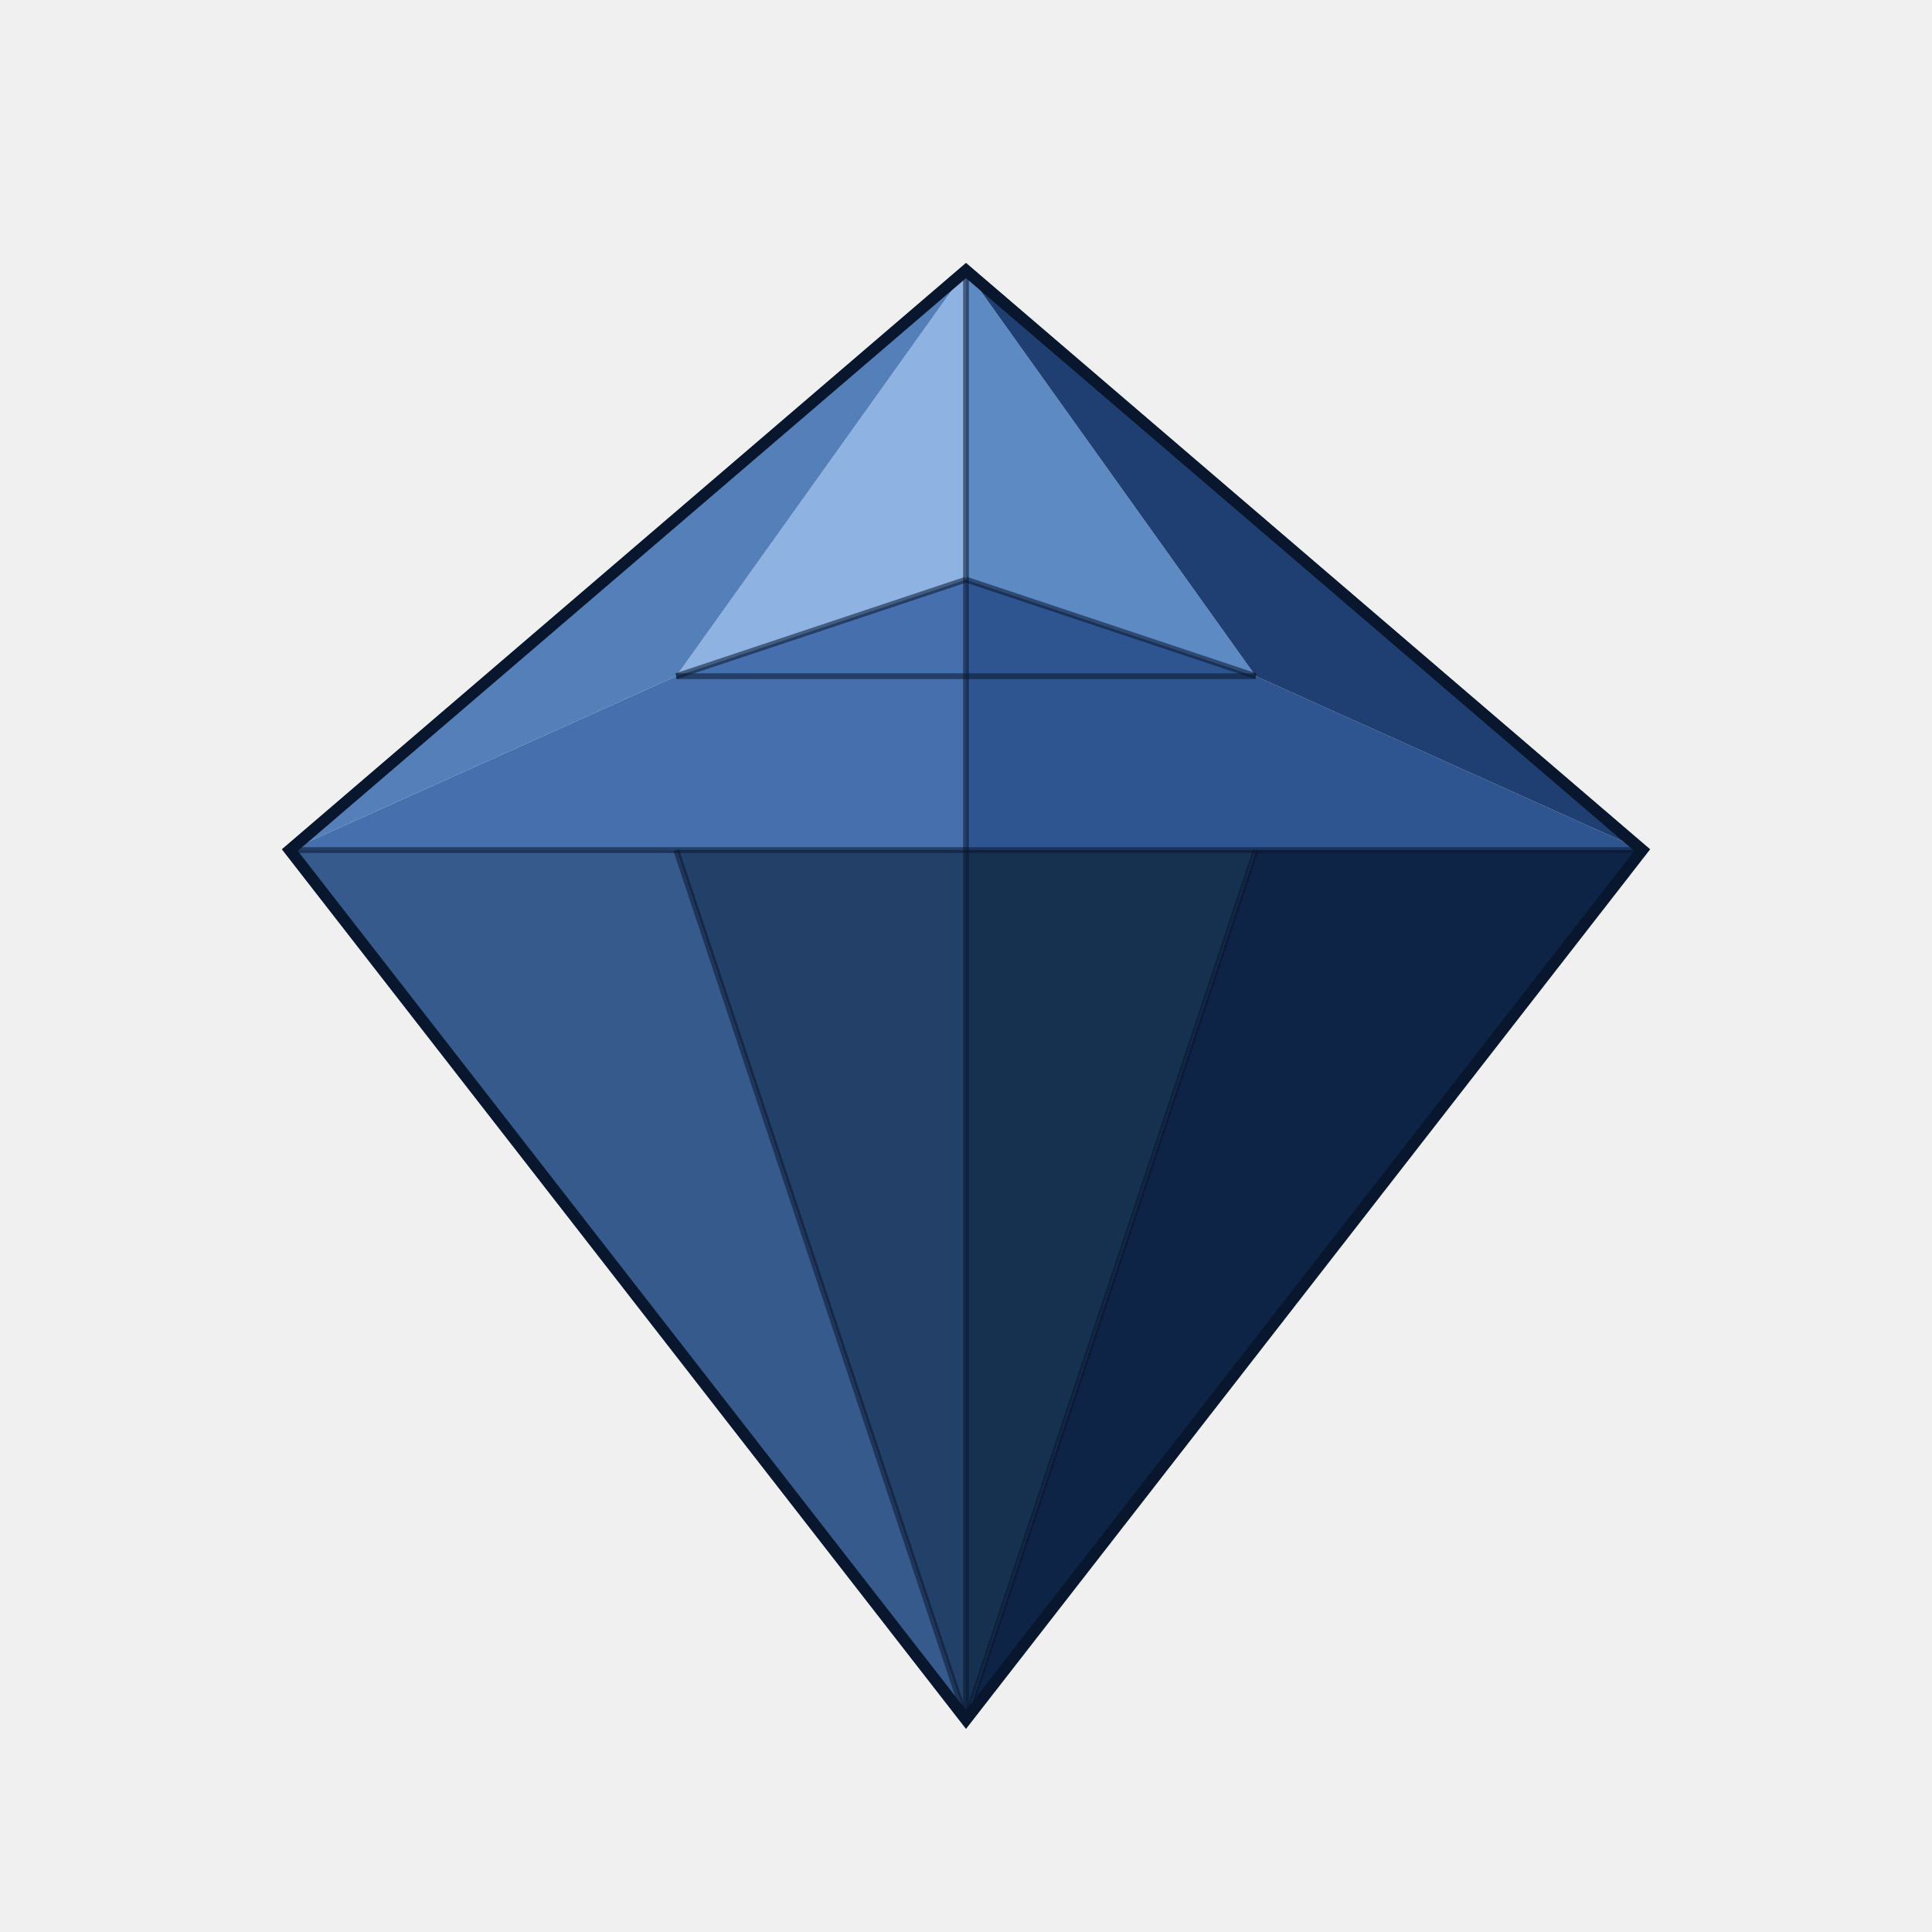
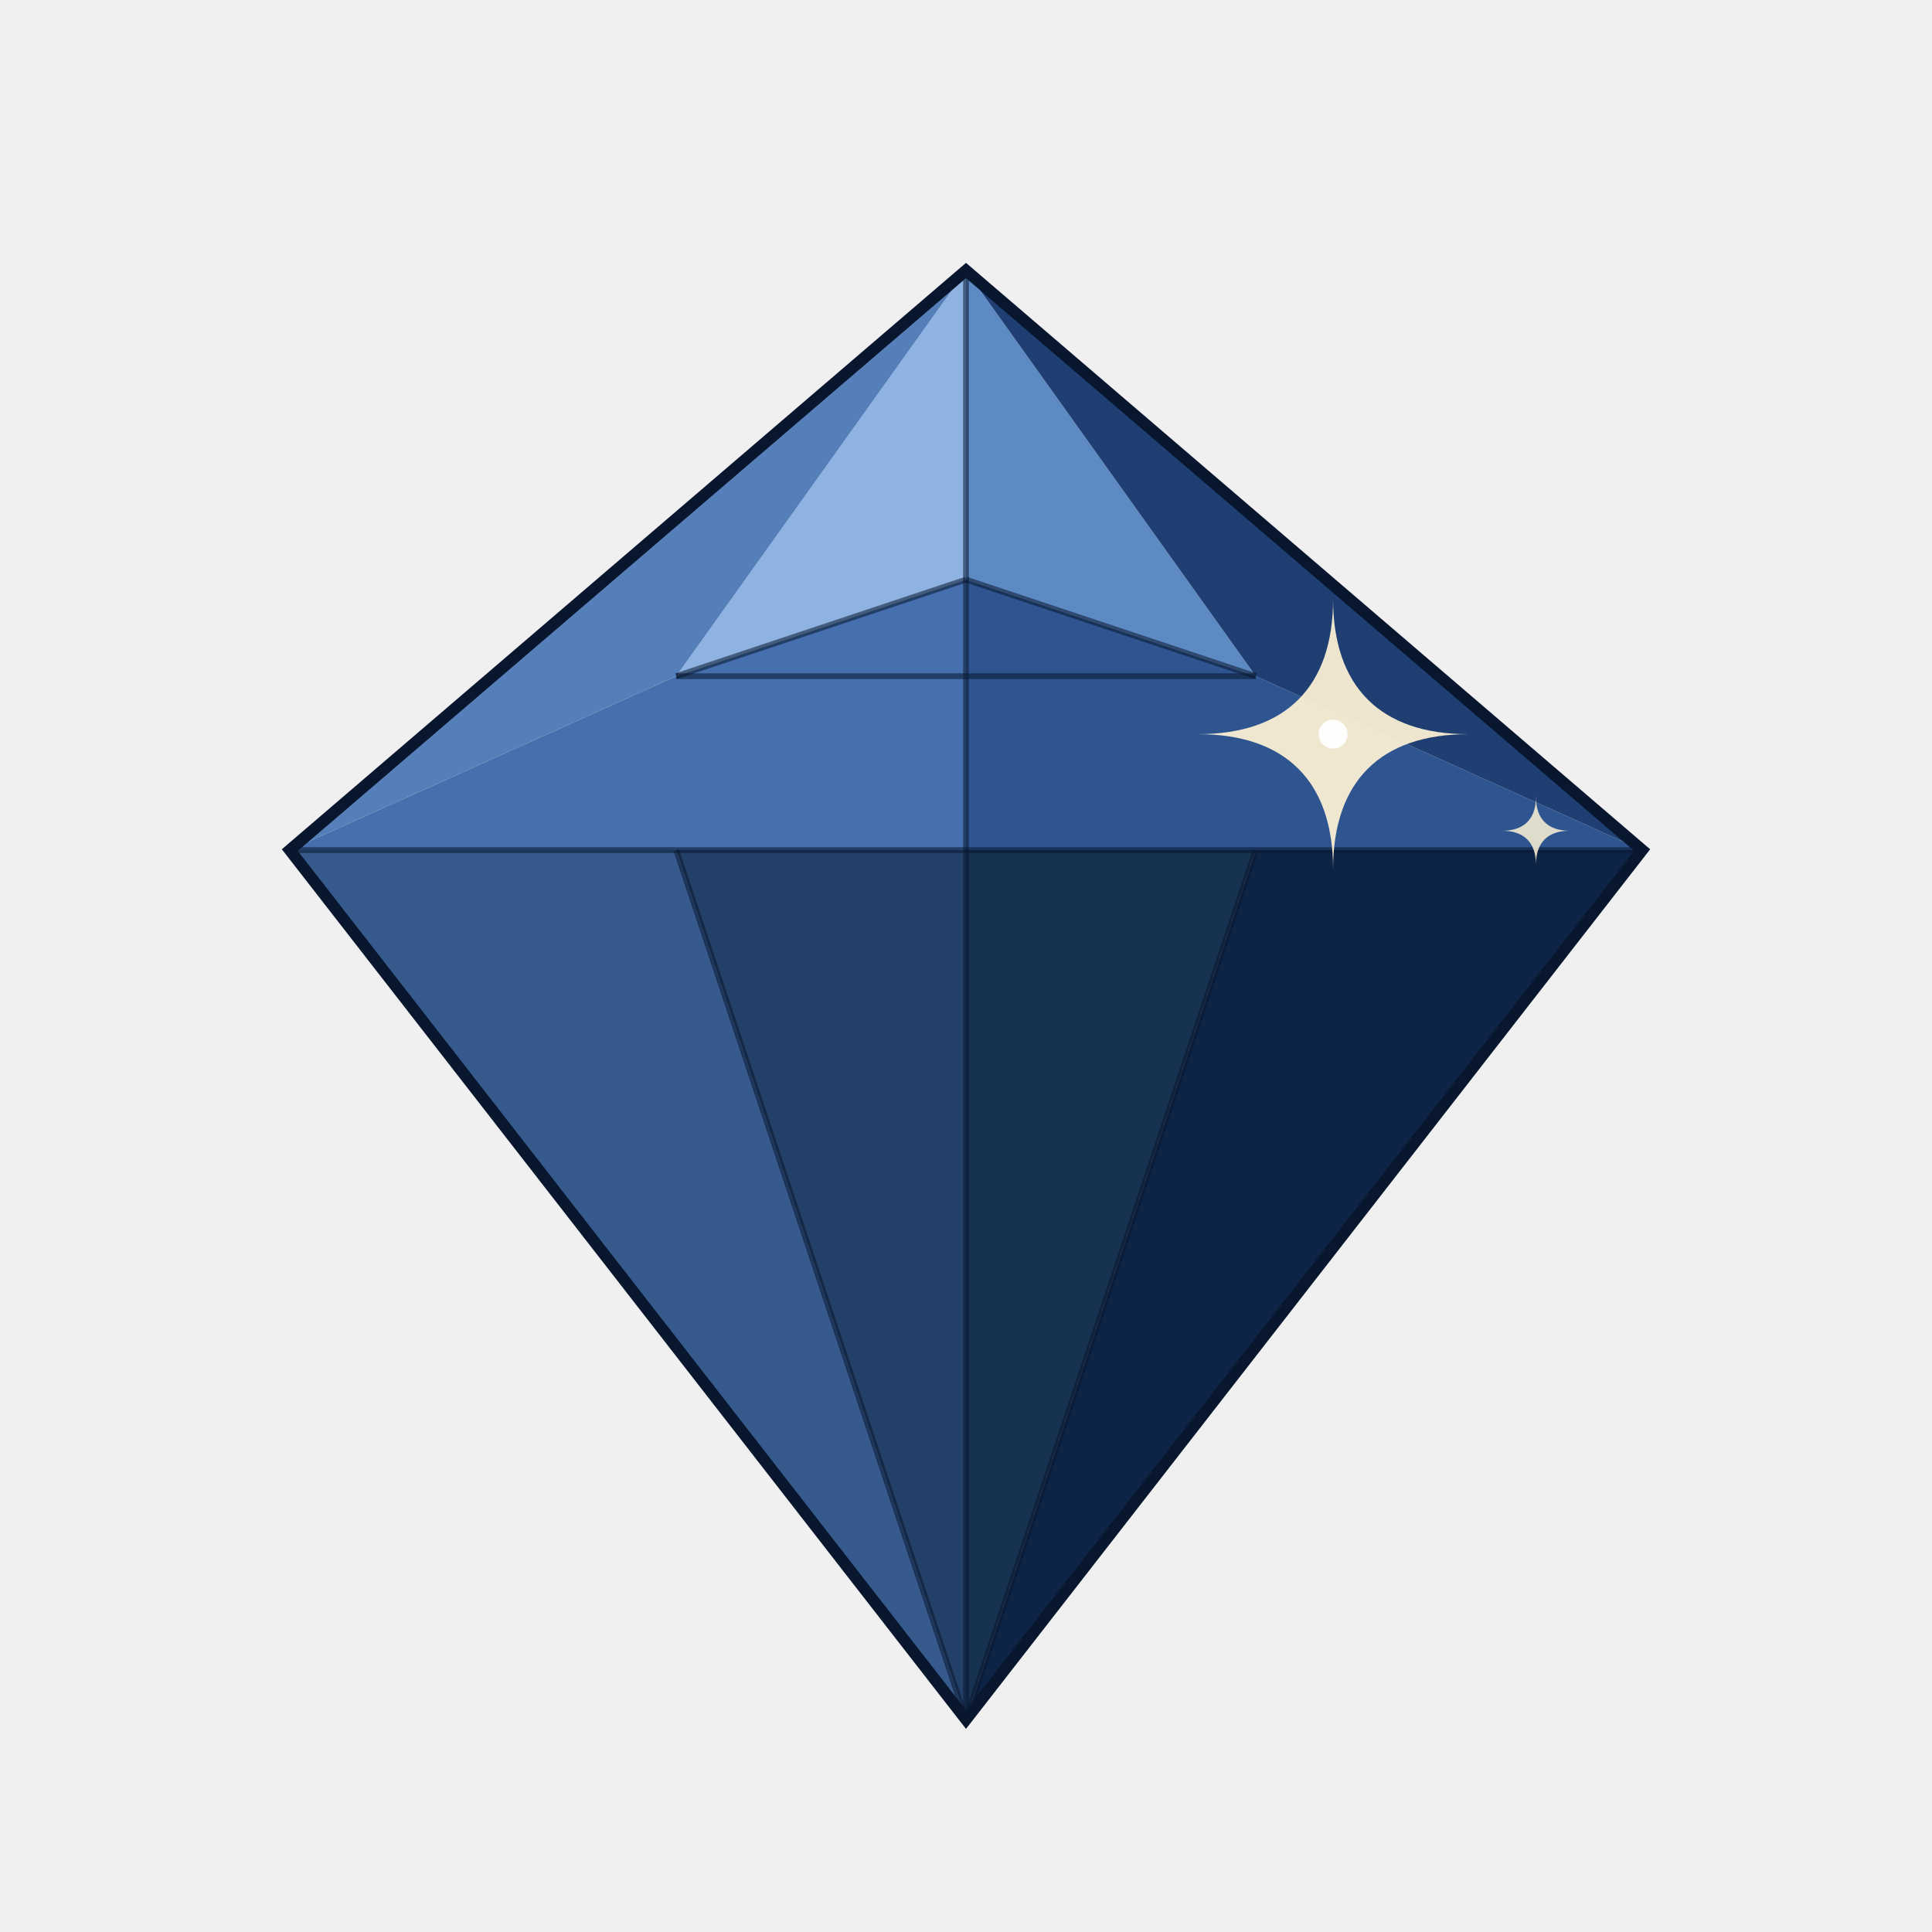
<svg xmlns="http://www.w3.org/2000/svg" viewBox="0 0 200 200" role="img" aria-label="Feinschliff gem">
  <polygon fill="#8eb3e2" points="100,28 70,70 100,60" />
  <polygon fill="#5e8ac4" points="100,28 100,60 130,70" />
  <polygon fill="#4670ad" points="30,88 70,70 100,60 100,88" />
  <polygon fill="#2f5590" points="100,60 100,88 170,88 130,70" />
  <polygon fill="#547fb8" points="100,28 70,70 30,88" />
  <polygon fill="#1f3f73" points="100,28 130,70 170,88" />
  <polygon fill="#355a8b" points="30,88 70,88 100,178" />
  <polygon fill="#234168" points="70,88 100,88 100,178" />
  <polygon fill="#16304f" points="100,88 130,88 100,178" />
  <polygon fill="#0e2447" points="130,88 170,88 100,178" />
  <g fill="none" stroke="#08172e" stroke-width="0.6" stroke-linejoin="miter" stroke-opacity="0.55">
    <line x1="30" y1="88" x2="170" y2="88" />
    <line x1="70" y1="70" x2="130" y2="70" />
    <line x1="100" y1="28" x2="100" y2="88" />
    <line x1="70" y1="70" x2="100" y2="60" />
    <line x1="130" y1="70" x2="100" y2="60" />
    <line x1="100" y1="88" x2="100" y2="178" />
    <line x1="70" y1="88" x2="100" y2="178" />
    <line x1="130" y1="88" x2="100" y2="178" />
  </g>
  <polygon fill="none" stroke="#08172e" stroke-width="1.2" stroke-linejoin="miter" points="100,28 30,88 100,178 170,88" />
+   <g>
+     <path fill="#fff3d6" fill-opacity="0.92" d="M 138 62 C 138 71.1 142.9 76 152 76 C 142.9 76 138 80.9 138 90 C 138 80.9 133.1 76 124 76 C 133.1 76 138 71.1 138 62 Z" />
+     <circle cx="138" cy="76" r="1.5" fill="#ffffff" fill-opacity="0.95" />
+     <path fill="#fff3d6" fill-opacity="0.85" d="M 159 82.5 C 159 84.775 160.225 86 162.5 86 C 160.225 86 159 87.225 159 89.5 C 159 87.225 157.775 86 155.5 86 C 157.775 86 159 84.775 159 82.5 Z" />
+   </g>
</svg>
